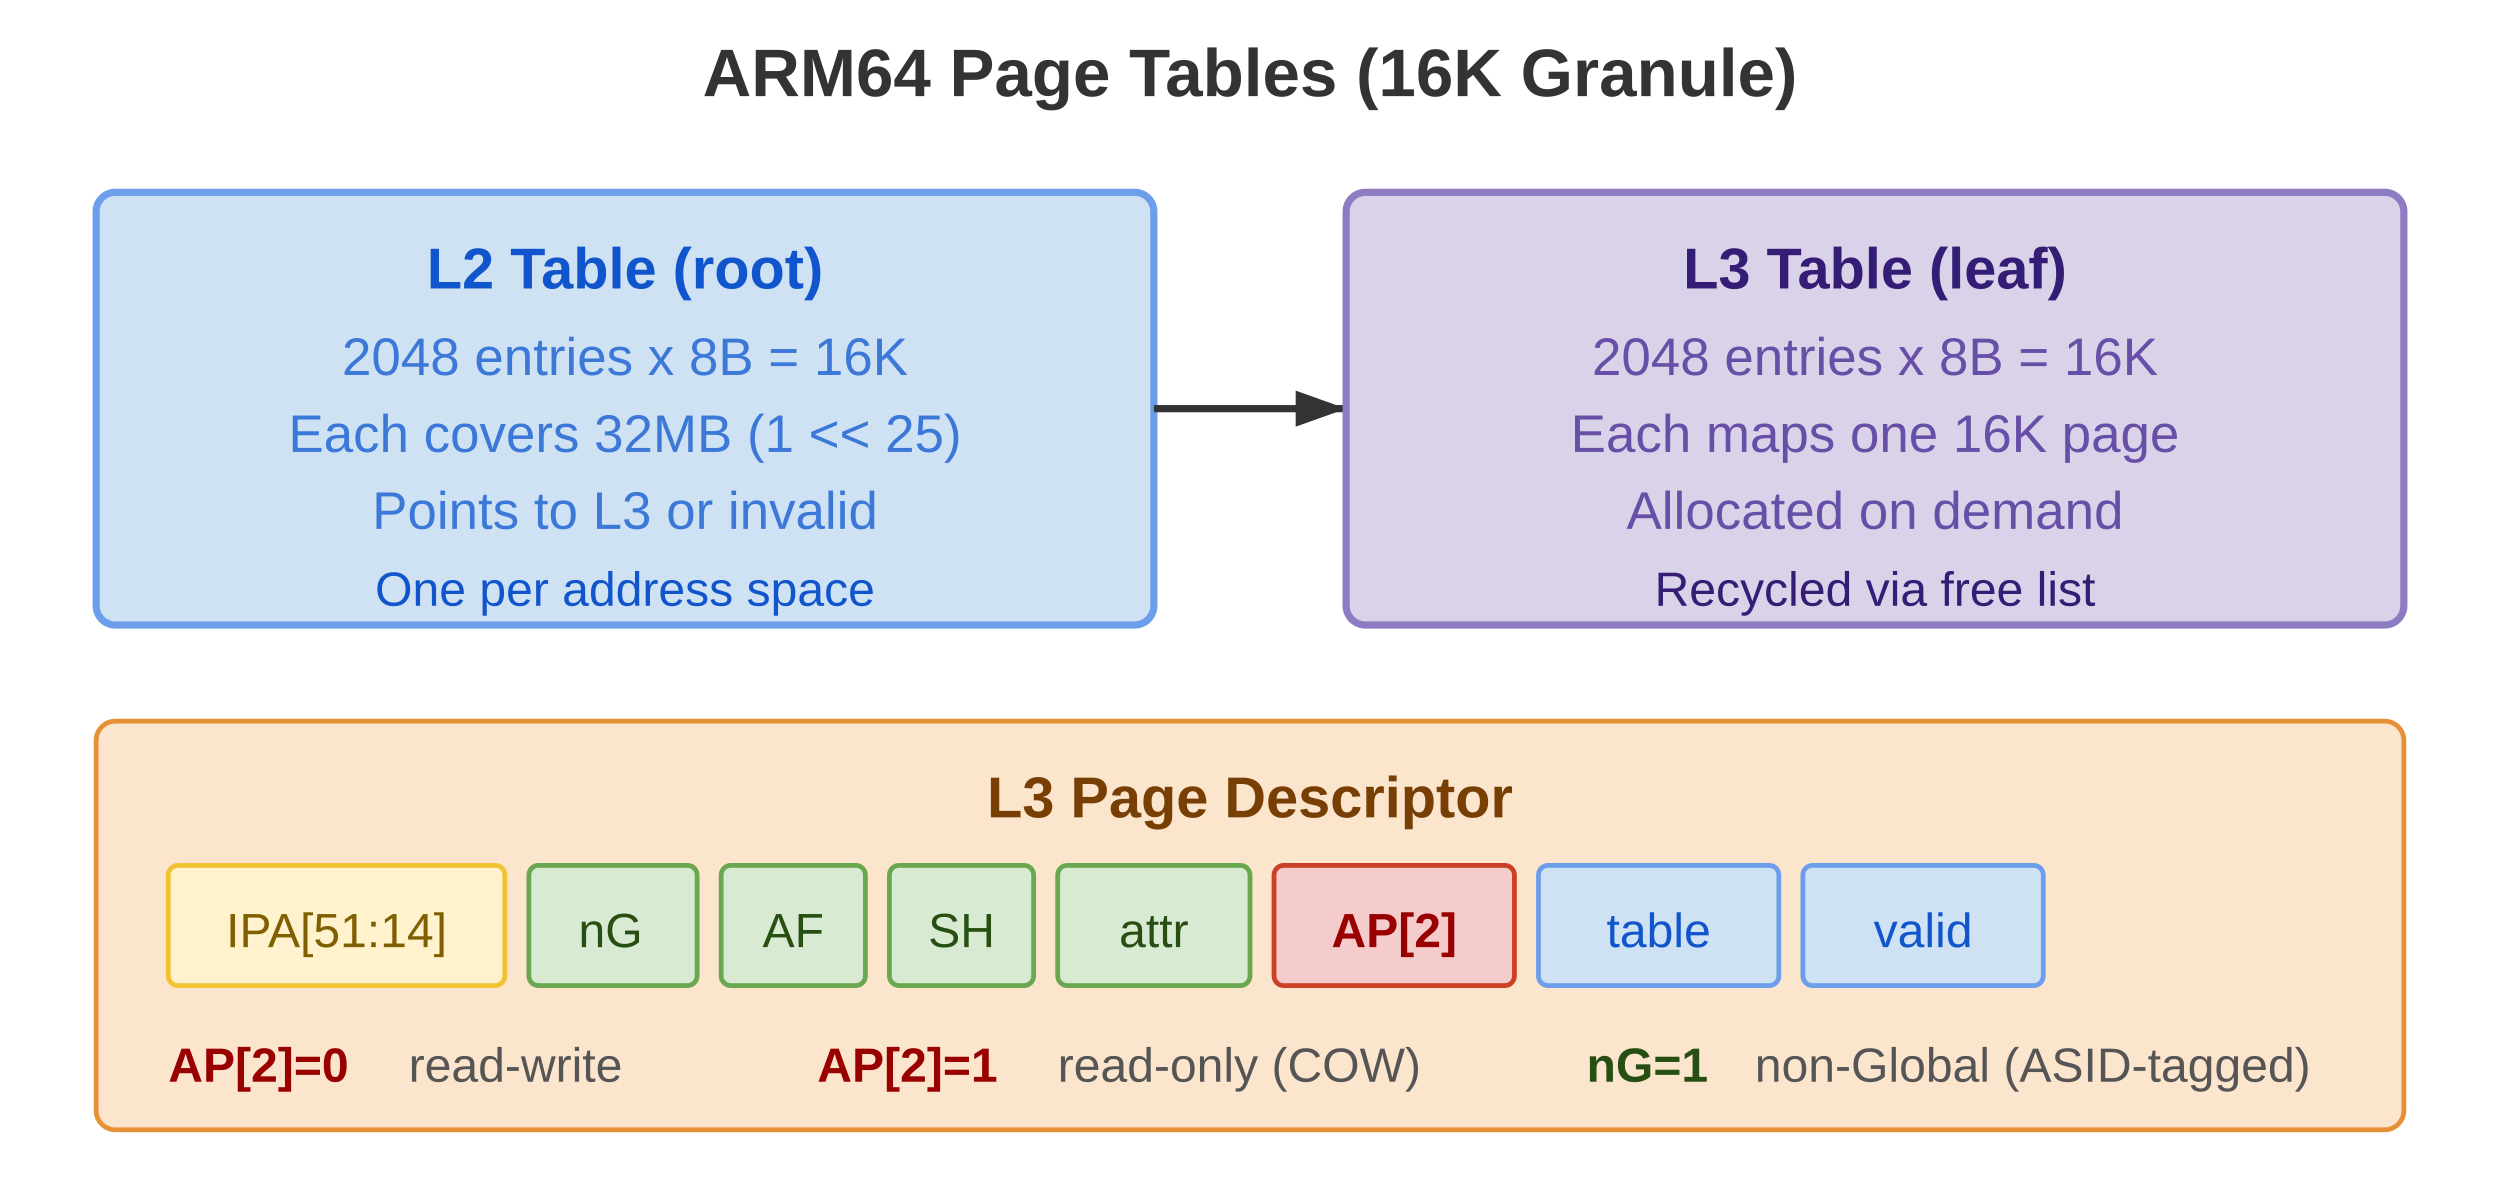
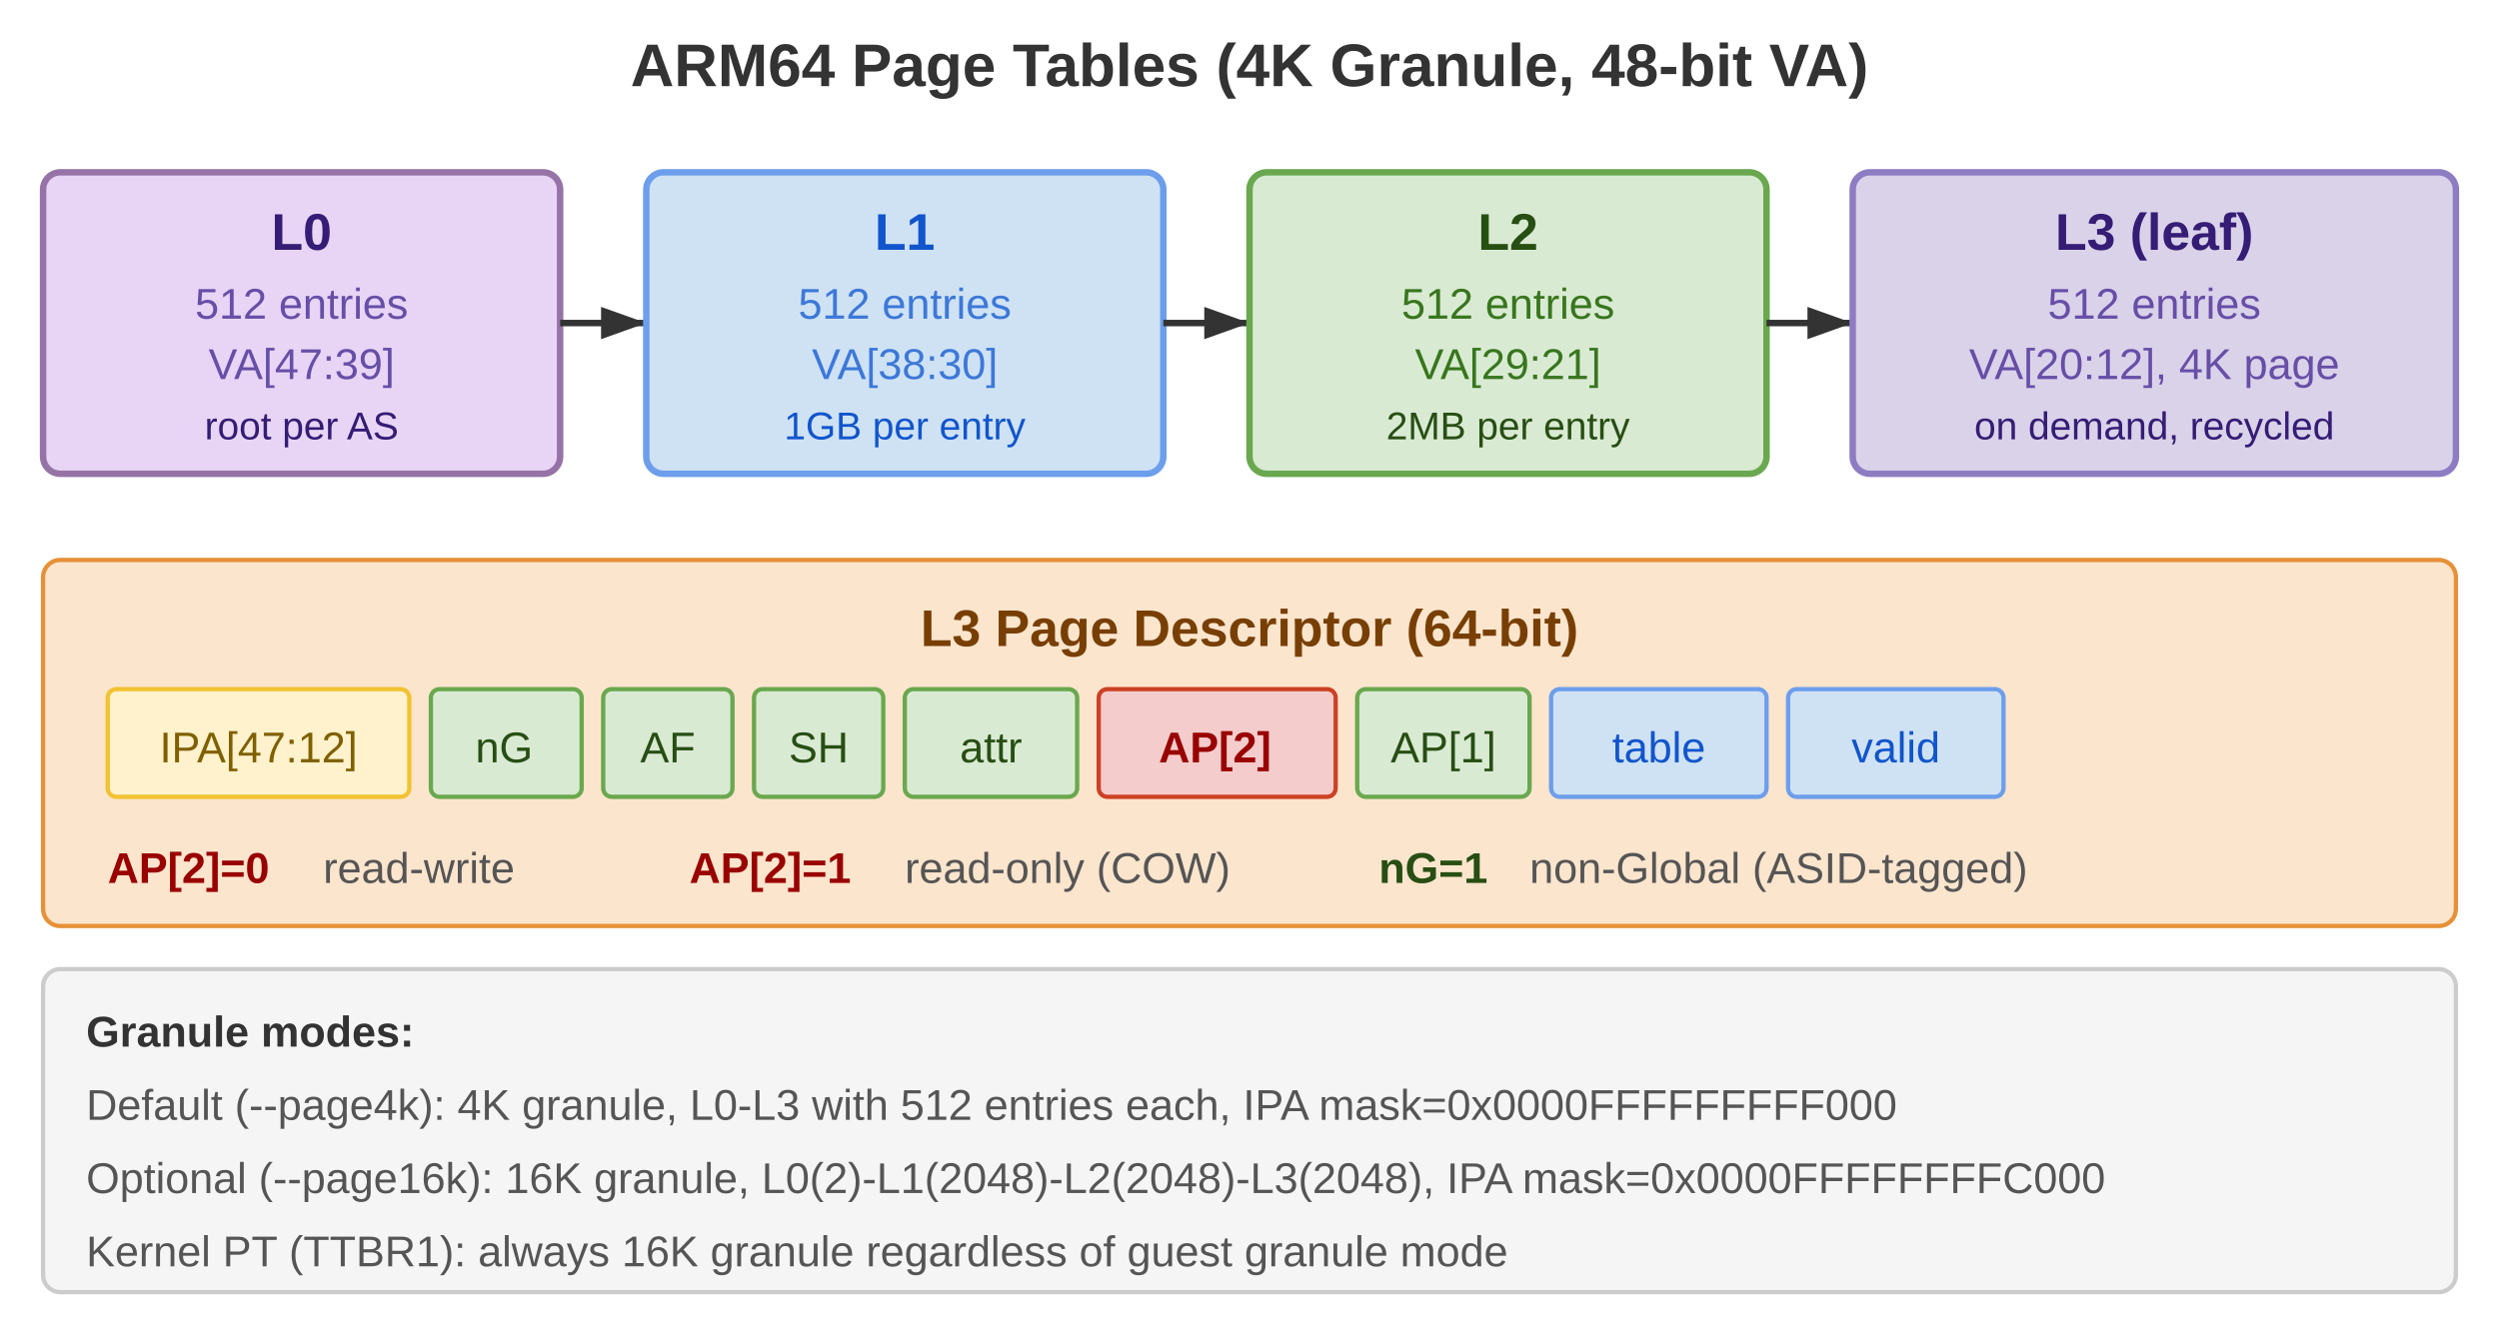
- <svg xmlns="http://www.w3.org/2000/svg" viewBox="0 0 520 250" font-family="Arial, Helvetica, sans-serif" font-size="12">
-   <text x="260" y="20" text-anchor="middle" font-size="14" font-weight="bold" fill="#333">ARM64 Page Tables (16K Granule)</text>
-   <rect x="20" y="40" width="220" height="90" rx="4" fill="#cfe2f3" stroke="#6d9eeb" stroke-width="1.5" />
-   <text x="130" y="60" text-anchor="middle" font-weight="bold" fill="#1155cc">L2 Table (root)</text>
-   <text x="130" y="78" text-anchor="middle" font-size="11" fill="#3c78d8">2048 entries x 8B = 16K</text>
-   <text x="130" y="94" text-anchor="middle" font-size="11" fill="#3c78d8">Each covers 32MB (1 &lt;&lt; 25)</text>
-   <text x="130" y="110" text-anchor="middle" font-size="11" fill="#3c78d8">Points to L3 or invalid</text>
-   <text x="130" y="126" text-anchor="middle" font-size="10" fill="#1155cc">One per address space</text>
-   <line x1="240" y1="85" x2="280" y2="85" stroke="#333" stroke-width="1.5" marker-end="url(#pR)" />
-   <rect x="280" y="40" width="220" height="90" rx="4" fill="#d9d2e9" stroke="#8e7cc3" stroke-width="1.5" />
-   <text x="390" y="60" text-anchor="middle" font-weight="bold" fill="#351c75">L3 Table (leaf)</text>
-   <text x="390" y="78" text-anchor="middle" font-size="11" fill="#674ea7">2048 entries x 8B = 16K</text>
-   <text x="390" y="94" text-anchor="middle" font-size="11" fill="#674ea7">Each maps one 16K page</text>
-   <text x="390" y="110" text-anchor="middle" font-size="11" fill="#674ea7">Allocated on demand</text>
-   <text x="390" y="126" text-anchor="middle" font-size="10" fill="#351c75">Recycled via free list</text>
-   <rect x="20" y="150" width="480" height="85" rx="4" fill="#fce5cd" stroke="#e69138" stroke-width="1" />
-   <text x="260" y="170" text-anchor="middle" font-weight="bold" fill="#783f04">L3 Page Descriptor</text>
-   <rect x="35" y="180" width="70" height="25" rx="2" fill="#fff2cc" stroke="#f1c232" />
-   <text x="70" y="197" text-anchor="middle" font-size="10" fill="#7f6000">IPA[51:14]</text>
-   <rect x="110" y="180" width="35" height="25" rx="2" fill="#d9ead3" stroke="#6aa84f" />
-   <text x="127" y="197" text-anchor="middle" font-size="10" fill="#274e13">nG</text>
-   <rect x="150" y="180" width="30" height="25" rx="2" fill="#d9ead3" stroke="#6aa84f" />
-   <text x="165" y="197" text-anchor="middle" font-size="10" fill="#274e13">AF</text>
-   <rect x="185" y="180" width="30" height="25" rx="2" fill="#d9ead3" stroke="#6aa84f" />
-   <text x="200" y="197" text-anchor="middle" font-size="10" fill="#274e13">SH</text>
-   <rect x="220" y="180" width="40" height="25" rx="2" fill="#d9ead3" stroke="#6aa84f" />
-   <text x="240" y="197" text-anchor="middle" font-size="10" fill="#274e13">attr</text>
-   <rect x="265" y="180" width="50" height="25" rx="2" fill="#f4cccc" stroke="#cc4125" />
-   <text x="290" y="197" text-anchor="middle" font-size="10" font-weight="bold" fill="#990000">AP[2]</text>
-   <rect x="320" y="180" width="50" height="25" rx="2" fill="#cfe2f3" stroke="#6d9eeb" />
-   <text x="345" y="197" text-anchor="middle" font-size="10" fill="#1155cc">table</text>
-   <rect x="375" y="180" width="50" height="25" rx="2" fill="#cfe2f3" stroke="#6d9eeb" />
-   <text x="400" y="197" text-anchor="middle" font-size="10" fill="#1155cc">valid</text>
-   <text x="35" y="225" font-size="10" fill="#990000" font-weight="bold">AP[2]=0</text>
-   <text x="85" y="225" font-size="10" fill="#555">read-write</text>
-   <text x="170" y="225" font-size="10" fill="#990000" font-weight="bold">AP[2]=1</text>
-   <text x="220" y="225" font-size="10" fill="#555">read-only (COW)</text>
-   <text x="330" y="225" font-size="10" fill="#274e13" font-weight="bold">nG=1</text>
-   <text x="365" y="225" font-size="10" fill="#555">non-Global (ASID-tagged)</text>
+ <svg xmlns="http://www.w3.org/2000/svg" viewBox="0 0 580 310" font-family="Arial, Helvetica, sans-serif" font-size="12">
+   <text x="290" y="20" text-anchor="middle" font-size="14" font-weight="bold" fill="#333">ARM64 Page Tables (4K Granule, 48-bit VA)</text>
+   <rect x="10" y="40" width="120" height="70" rx="4" fill="#e8d5f5" stroke="#9673a6" stroke-width="1.5" />
+   <text x="70" y="58" text-anchor="middle" font-weight="bold" fill="#351c75">L0</text>
+   <text x="70" y="74" text-anchor="middle" font-size="10" fill="#674ea7">512 entries</text>
+   <text x="70" y="88" text-anchor="middle" font-size="10" fill="#674ea7">VA[47:39]</text>
+   <text x="70" y="102" text-anchor="middle" font-size="9" fill="#351c75">root per AS</text>
+   <line x1="130" y1="75" x2="150" y2="75" stroke="#333" stroke-width="1.5" marker-end="url(#pR)" />
+   <rect x="150" y="40" width="120" height="70" rx="4" fill="#cfe2f3" stroke="#6d9eeb" stroke-width="1.5" />
+   <text x="210" y="58" text-anchor="middle" font-weight="bold" fill="#1155cc">L1</text>
+   <text x="210" y="74" text-anchor="middle" font-size="10" fill="#3c78d8">512 entries</text>
+   <text x="210" y="88" text-anchor="middle" font-size="10" fill="#3c78d8">VA[38:30]</text>
+   <text x="210" y="102" text-anchor="middle" font-size="9" fill="#1155cc">1GB per entry</text>
+   <line x1="270" y1="75" x2="290" y2="75" stroke="#333" stroke-width="1.5" marker-end="url(#pR)" />
+   <rect x="290" y="40" width="120" height="70" rx="4" fill="#d9ead3" stroke="#6aa84f" stroke-width="1.5" />
+   <text x="350" y="58" text-anchor="middle" font-weight="bold" fill="#274e13">L2</text>
+   <text x="350" y="74" text-anchor="middle" font-size="10" fill="#38761d">512 entries</text>
+   <text x="350" y="88" text-anchor="middle" font-size="10" fill="#38761d">VA[29:21]</text>
+   <text x="350" y="102" text-anchor="middle" font-size="9" fill="#274e13">2MB per entry</text>
+   <line x1="410" y1="75" x2="430" y2="75" stroke="#333" stroke-width="1.5" marker-end="url(#pR)" />
+   <rect x="430" y="40" width="140" height="70" rx="4" fill="#d9d2e9" stroke="#8e7cc3" stroke-width="1.5" />
+   <text x="500" y="58" text-anchor="middle" font-weight="bold" fill="#351c75">L3 (leaf)</text>
+   <text x="500" y="74" text-anchor="middle" font-size="10" fill="#674ea7">512 entries</text>
+   <text x="500" y="88" text-anchor="middle" font-size="10" fill="#674ea7">VA[20:12], 4K page</text>
+   <text x="500" y="102" text-anchor="middle" font-size="9" fill="#351c75">on demand, recycled</text>
+   <rect x="10" y="130" width="560" height="85" rx="4" fill="#fce5cd" stroke="#e69138" stroke-width="1" />
+   <text x="290" y="150" text-anchor="middle" font-weight="bold" fill="#783f04">L3 Page Descriptor (64-bit)</text>
+   <rect x="25" y="160" width="70" height="25" rx="2" fill="#fff2cc" stroke="#f1c232" />
+   <text x="60" y="177" text-anchor="middle" font-size="10" fill="#7f6000">IPA[47:12]</text>
+   <rect x="100" y="160" width="35" height="25" rx="2" fill="#d9ead3" stroke="#6aa84f" />
+   <text x="117" y="177" text-anchor="middle" font-size="10" fill="#274e13">nG</text>
+   <rect x="140" y="160" width="30" height="25" rx="2" fill="#d9ead3" stroke="#6aa84f" />
+   <text x="155" y="177" text-anchor="middle" font-size="10" fill="#274e13">AF</text>
+   <rect x="175" y="160" width="30" height="25" rx="2" fill="#d9ead3" stroke="#6aa84f" />
+   <text x="190" y="177" text-anchor="middle" font-size="10" fill="#274e13">SH</text>
+   <rect x="210" y="160" width="40" height="25" rx="2" fill="#d9ead3" stroke="#6aa84f" />
+   <text x="230" y="177" text-anchor="middle" font-size="10" fill="#274e13">attr</text>
+   <rect x="255" y="160" width="55" height="25" rx="2" fill="#f4cccc" stroke="#cc4125" />
+   <text x="282" y="177" text-anchor="middle" font-size="10" font-weight="bold" fill="#990000">AP[2]</text>
+   <rect x="315" y="160" width="40" height="25" rx="2" fill="#d9ead3" stroke="#6aa84f" />
+   <text x="335" y="177" text-anchor="middle" font-size="10" fill="#274e13">AP[1]</text>
+   <rect x="360" y="160" width="50" height="25" rx="2" fill="#cfe2f3" stroke="#6d9eeb" />
+   <text x="385" y="177" text-anchor="middle" font-size="10" fill="#1155cc">table</text>
+   <rect x="415" y="160" width="50" height="25" rx="2" fill="#cfe2f3" stroke="#6d9eeb" />
+   <text x="440" y="177" text-anchor="middle" font-size="10" fill="#1155cc">valid</text>
+   <text x="25" y="205" font-size="10" fill="#990000" font-weight="bold">AP[2]=0</text>
+   <text x="75" y="205" font-size="10" fill="#555">read-write</text>
+   <text x="160" y="205" font-size="10" fill="#990000" font-weight="bold">AP[2]=1</text>
+   <text x="210" y="205" font-size="10" fill="#555">read-only (COW)</text>
+   <text x="320" y="205" font-size="10" fill="#274e13" font-weight="bold">nG=1</text>
+   <text x="355" y="205" font-size="10" fill="#555">non-Global (ASID-tagged)</text>
+   <rect x="10" y="225" width="560" height="75" rx="4" fill="#f5f5f5" stroke="#ccc" stroke-width="1" />
+   <text x="20" y="243" font-size="10" font-weight="bold" fill="#333">Granule modes:</text>
+   <text x="20" y="260" font-size="10" fill="#555">Default (--page4k): 4K granule, L0-L3 with 512 entries each, IPA mask=0x0000FFFFFFFFF000</text>
+   <text x="20" y="277" font-size="10" fill="#555">Optional (--page16k): 16K granule, L0(2)-L1(2048)-L2(2048)-L3(2048), IPA mask=0x0000FFFFFFFFC000</text>
+   <text x="20" y="294" font-size="10" fill="#555">Kernel PT (TTBR1): always 16K granule regardless of guest granule mode</text>
  <defs>
    <marker id="pR" markerWidth="7" markerHeight="5" refX="7" refY="2.5" orient="auto">
      <path d="M0,0 L7,2.5 L0,5 Z" fill="#333" />
    </marker>
  </defs>
</svg>
